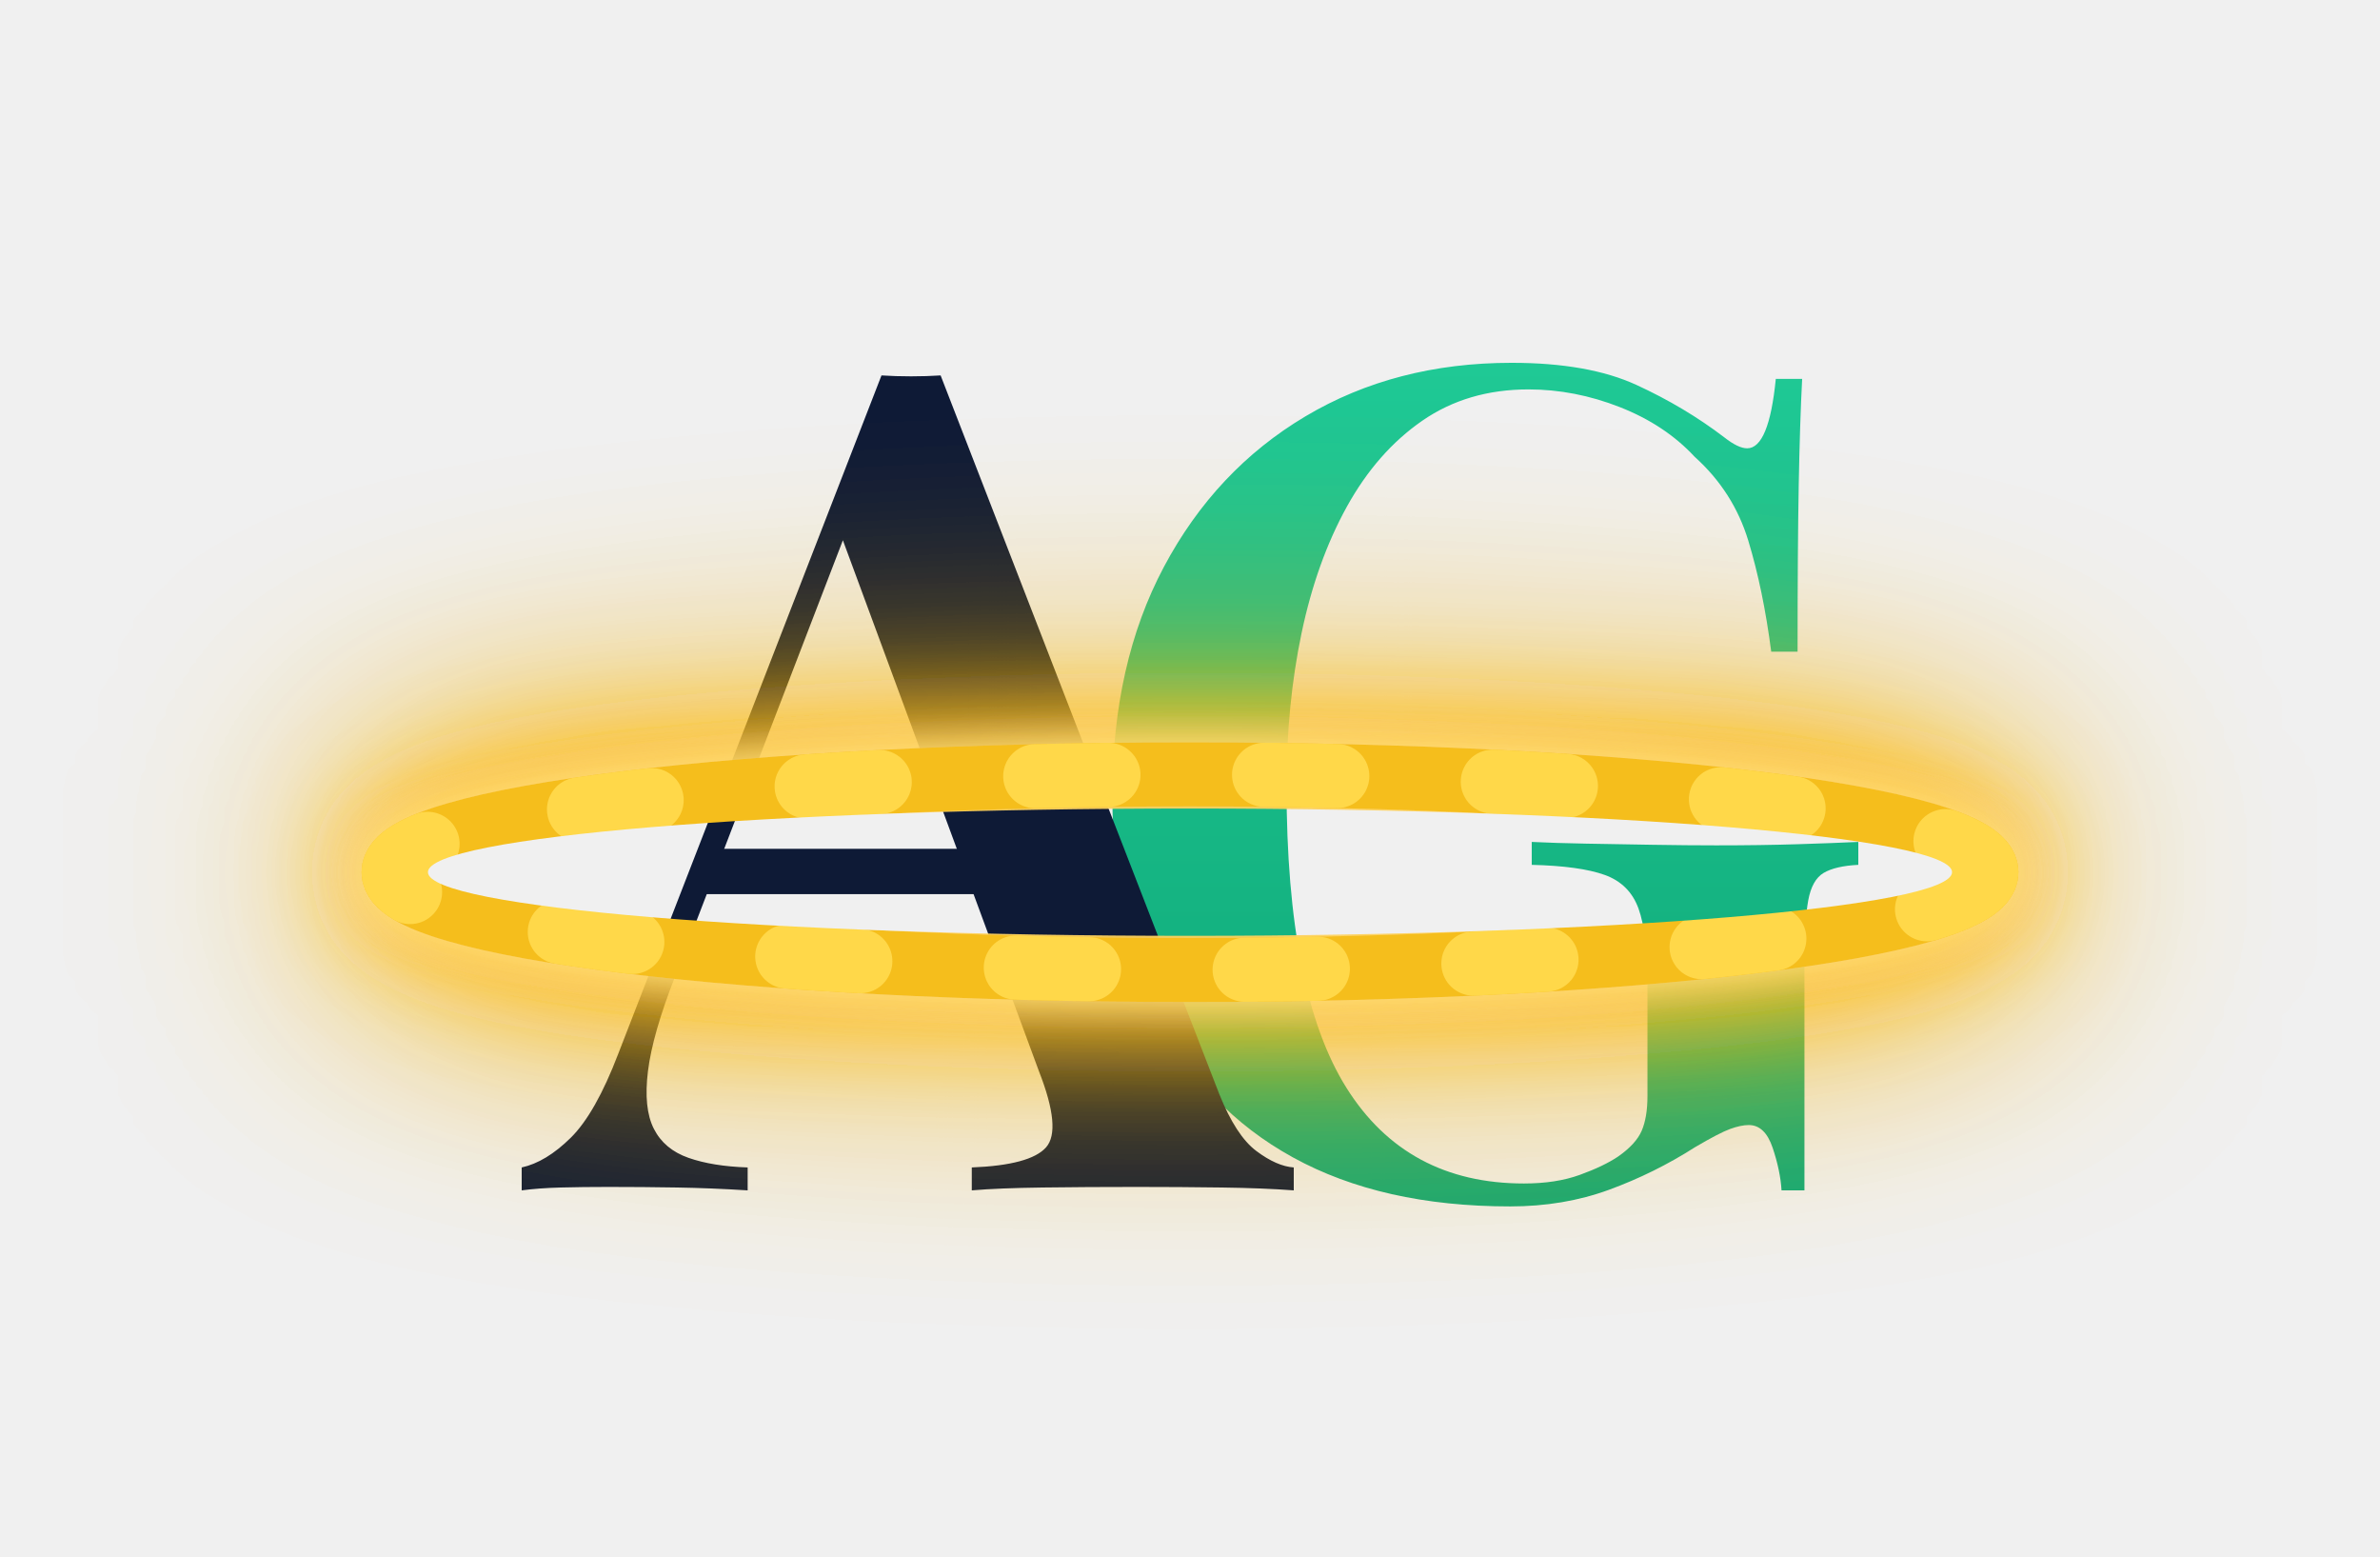
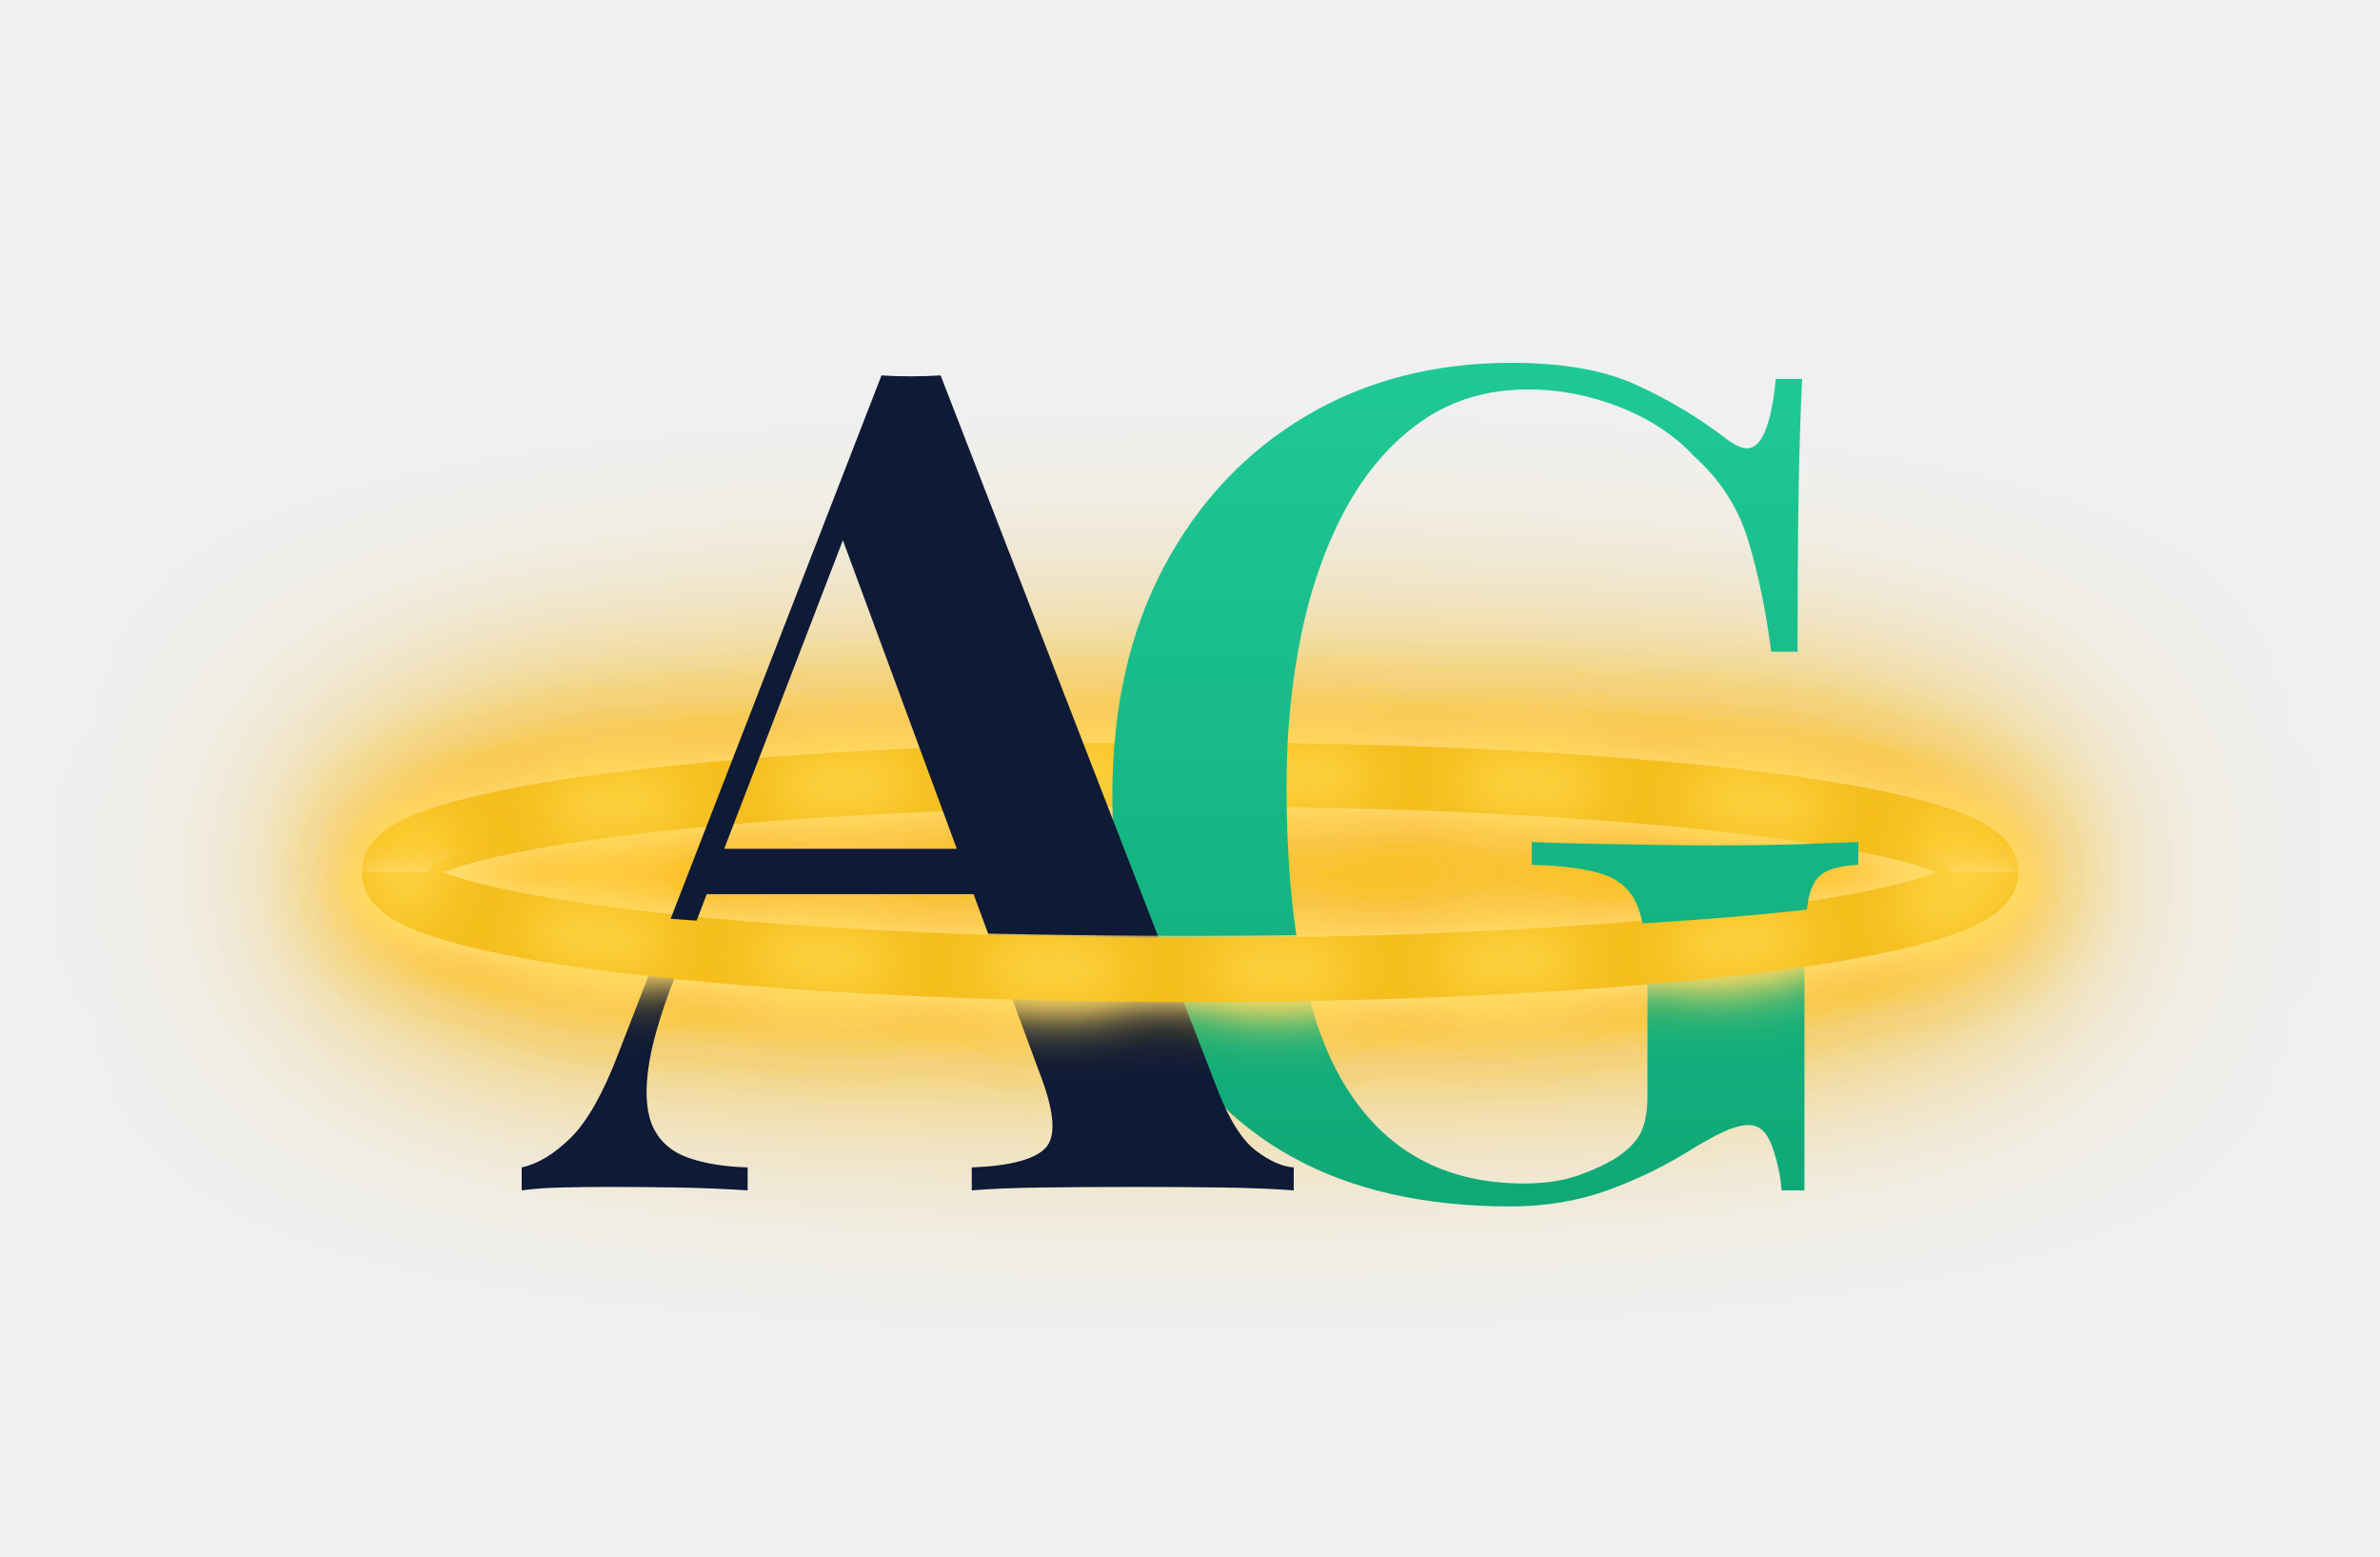
<svg xmlns="http://www.w3.org/2000/svg" viewBox="-50 -20 520 340" width="520" height="340" role="img" aria-labelledby="t">
  <defs>
    <linearGradient id="gen-green" x1="0" y1="0" x2="0" y2="1">
      <stop offset="0" stop-color="#1FC995" />
      <stop offset="1" stop-color="#0FA877" />
    </linearGradient>
    <linearGradient id="gold" x1="0" y1="0" x2="1" y2="0">
      <stop offset="0" stop-color="#B8860B" />
      <stop offset="0.3" stop-color="#F5C542" />
      <stop offset="0.5" stop-color="#FFD23F" />
      <stop offset="0.7" stop-color="#F5C542" />
      <stop offset="1" stop-color="#B8860B" />
    </linearGradient>
    <filter id="glow" filterUnits="userSpaceOnUse" x="-60" y="-60" width="540" height="420">
      <feGaussianBlur in="SourceAlpha" stdDeviation="4" result="a1" />
      <feFlood flood-color="#FFE27A" />
      <feComposite in2="a1" operator="in" result="core" />
      <feGaussianBlur in="SourceAlpha" stdDeviation="12" result="a2" />
      <feComponentTransfer in="a2" result="a2b">
        <feFuncA type="linear" slope="1.8" />
      </feComponentTransfer>
      <feFlood flood-color="#FFC21A" />
      <feComposite in2="a2b" operator="in" result="bloom" />
      <feGaussianBlur in="SourceAlpha" stdDeviation="30" result="a3" />
      <feComponentTransfer in="a3" result="a3b">
        <feFuncA type="linear" slope="2.2" />
      </feComponentTransfer>
      <feFlood flood-color="#F5B000" />
      <feComposite in2="a3b" operator="in" result="spill" />
      <feMerge>
        <feMergeNode in="spill" />
        <feMergeNode in="bloom" />
        <feMergeNode in="core" />
        <feMergeNode in="SourceGraphic" />
      </feMerge>
    </filter>
+     <filter id="glow-front" filterUnits="userSpaceOnUse" x="-60" y="-60" width="540" height="420">
+       <feGaussianBlur in="SourceAlpha" stdDeviation="3" result="f1" />
+       <feFlood flood-color="#FFE27A" />
+       <feComposite in2="f1" operator="in" result="fcore" />
+       <feGaussianBlur in="SourceAlpha" stdDeviation="7" result="f2" />
+       <feFlood flood-color="#FFC21A" flood-opacity="0.8" />
+       <feComposite in2="f2" operator="in" result="fbloom" />
+       <feMerge>
+         <feMergeNode in="fbloom" />
+         <feMergeNode in="fcore" />
+         <feMergeNode in="SourceGraphic" />
+       </feMerge>
+     </filter>
+     <filter id="sheen" x="-10%" y="-100%" width="120%" height="300%">
+       <feGaussianBlur stdDeviation="5" />
+     </filter>
    <filter id="soft" x="-50%" y="-50%" width="200%" height="200%">
      <feGaussianBlur stdDeviation="1.2" />
    </filter>
    <clipPath id="back-half">
      <rect x="-60" y="-60" width="540" height="230.5" />
    </clipPath>
    <clipPath id="front-half">
      <rect x="-60" y="170.5" width="540" height="189.5" />
    </clipPath>
    <mask id="midline-lighten" maskUnits="userSpaceOnUse" x="-60" y="-60" width="540" height="420">
      <rect x="-60" y="-60" width="540" height="420" fill="#fff" />
      <g fill="#000" fill-opacity="0.0" filter="url(#soft)">
        <rect x="103.6" y="160.4" width="59.9" height="20.0" rx="2" />
        <rect x="299.0" y="160.4" width="57.0" height="20.0" rx="2" />
      </g>
    </mask>
    <mask id="no-inner-glow" maskUnits="userSpaceOnUse" x="-60" y="-60" width="540" height="420">
      <rect x="-60" y="-60" width="540" height="420" fill="#fff" />
      <ellipse cx="210.0" cy="170.5" rx="166.5" ry="13.9" fill="#000" />
    </mask>
    <clipPath id="g-bar">
      <rect x="298.0" y="163.7" width="59.0" height="13.5" />
    </clipPath>
    <clipPath id="a-bar">
      <polygon points="107.8,166.1 159.7,166.1 162.7,174.6 104.5,174.6" />
    </clipPath>
    <ellipse id="ring" cx="210.0" cy="170.5" rx="174.0" ry="21.363" pathLength="100" />
  </defs>
  <style>
    .aura { fill: #0E1A36; }
    @media (prefers-color-scheme: dark) { .aura { fill: #F4F6FA; } }
    .base  { fill: none; stroke: #F5BE1E; stroke-width: 14; }
-     .glint { fill: none; stroke: #FFD84A; stroke-width: 14; stroke-linecap: round;
+     .glint { fill: none; stroke: #FFD84A; filter: url(#sheen); opacity: .75; stroke-width: 14; stroke-linecap: round;
             stroke-dasharray: 16 34; animation: spin 3s linear infinite; }
    @keyframes spin { to { stroke-dashoffset: -100; } }
    @media (prefers-reduced-motion: reduce) { .glint { animation: none; } }
  </style>
  <g>
+     <g filter="url(#glow)">
+       <use href="#ring" class="base" />
+       <use href="#ring" class="glint" />
+     </g>
    <path fill="url(#gen-green)" d="M280.26 59.246Q297.033 59.246 307.548 64.078Q318.063 68.91 326.725 75.519Q329.779 77.922 331.732 77.922Q336.489 77.922 337.991 62.751H343.749Q343.248 72.314 342.998 86.034Q342.747 99.753 342.747 122.335H336.989Q335.237 108.816 331.982 98.101Q328.728 87.385 320.266 79.775Q313.807 72.815 303.943 68.935Q294.079 65.054 283.965 65.054Q270.646 65.054 260.757 71.889Q250.869 78.724 244.259 90.69Q237.65 102.657 234.371 118.304Q231.091 133.951 231.091 151.726Q231.091 196.789 244.209 217.644Q257.328 238.498 282.963 238.498Q289.973 238.498 295.155 236.62Q300.337 234.743 303.492 232.64Q307.447 229.886 308.699 226.957Q309.951 224.028 309.951 219.371V194.937Q309.951 183.871 307.998 178.464Q306.045 173.056 300.613 171.103Q295.18 169.15 284.665 168.9V163.893Q289.672 164.143 296.582 164.269Q303.492 164.394 311.078 164.519Q318.663 164.644 324.972 164.644Q334.736 164.644 342.772 164.394Q350.809 164.143 356.016 163.893V168.9Q351.009 169.15 348.456 170.653Q345.902 172.155 345.076 176.661Q344.25 181.167 344.25 190.43V240.0H339.243Q338.992 235.744 337.315 230.737Q335.638 225.73 332.083 225.73Q330.38 225.73 328.027 226.581Q325.673 227.432 320.316 230.587Q311.453 236.245 301.539 239.875Q291.625 243.505 279.959 243.505Q251.97 243.505 232.517 232.815Q213.065 222.125 203.051 201.997Q193.037 181.868 193.037 153.779Q193.037 124.988 204.303 103.809Q215.568 82.629 235.221 70.938Q254.874 59.246 280.26 59.246Z" />
    <path class="aura" d="M155.513 62.0 216.398 218.97Q220.054 228.083 224.51 231.413Q228.966 234.743 232.671 234.993V240.0Q226.062 239.499 216.899 239.374Q207.736 239.249 198.373 239.249Q187.407 239.249 177.794 239.374Q168.18 239.499 162.322 240.0V234.993Q175.09 234.492 178.544 230.612Q181.999 226.731 176.992 213.963L133.031 94.947L137.437 89.489L97.481 193.334Q92.574 205.852 91.573 213.938Q90.571 222.025 92.849 226.531Q95.128 231.037 100.41 232.89Q105.693 234.743 113.353 234.993V240.0Q105.442 239.499 97.907 239.374Q90.371 239.249 82.96 239.249Q77.303 239.249 72.521 239.374Q67.739 239.499 63.984 240.0V234.993Q69.291 233.841 74.699 228.509Q80.106 223.176 85.063 210.208L142.594 62.0Q145.599 62.2 149.054 62.2Q152.509 62.2 155.513 62.0ZM177.343 167.899V172.906H102.738L105.242 167.899Z" />
    <polygon class="aura" points="106.8,165.4 160.3,165.4 164.1,175.3 103.0,175.3" />
    <g mask="url(#no-inner-glow)">
-       <g filter="url(#glow)">
-         <use href="#ring" class="base" />
-         <use href="#ring" class="glint" />
+       <g filter="url(#glow-front)">
+         <g clip-path="url(#front-half)">
+           <use href="#ring" class="base" />
+           <use href="#ring" class="glint" />
+         </g>
      </g>
    </g>
  </g>
</svg>
